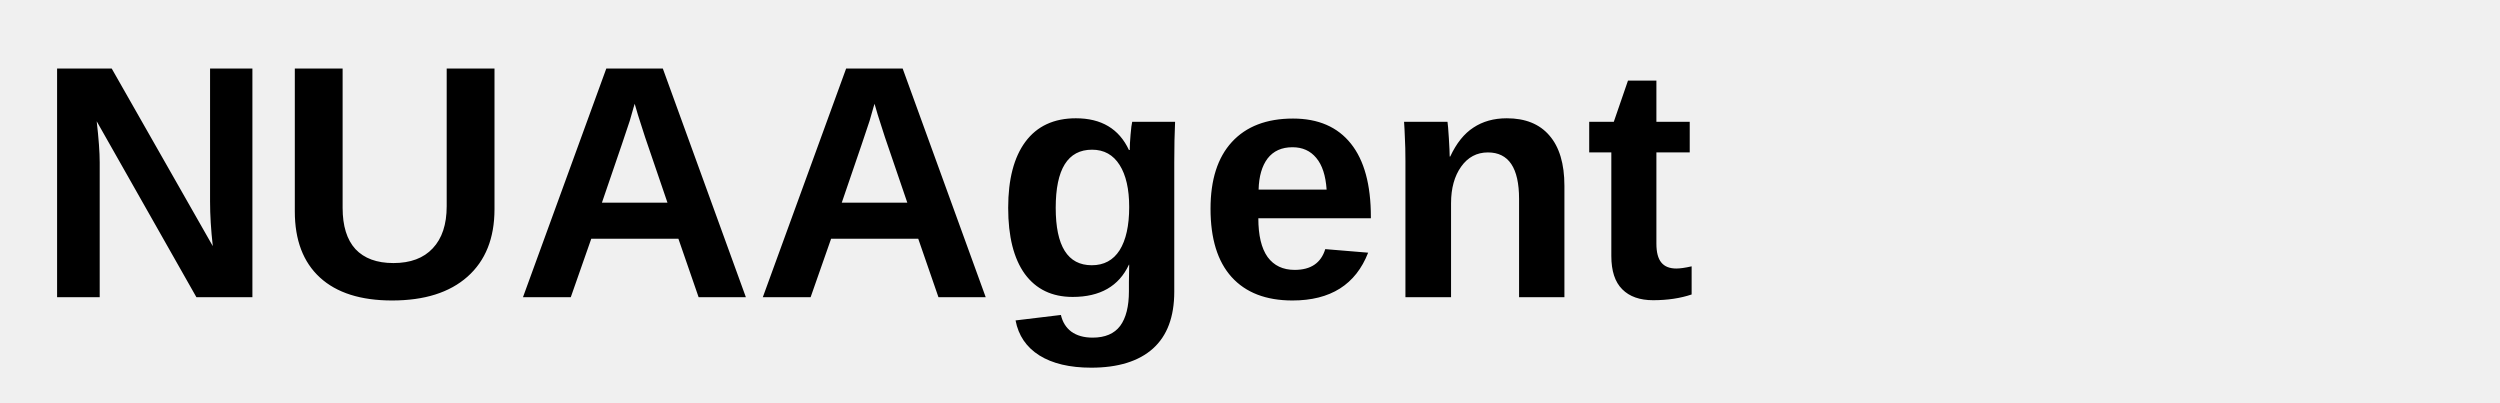
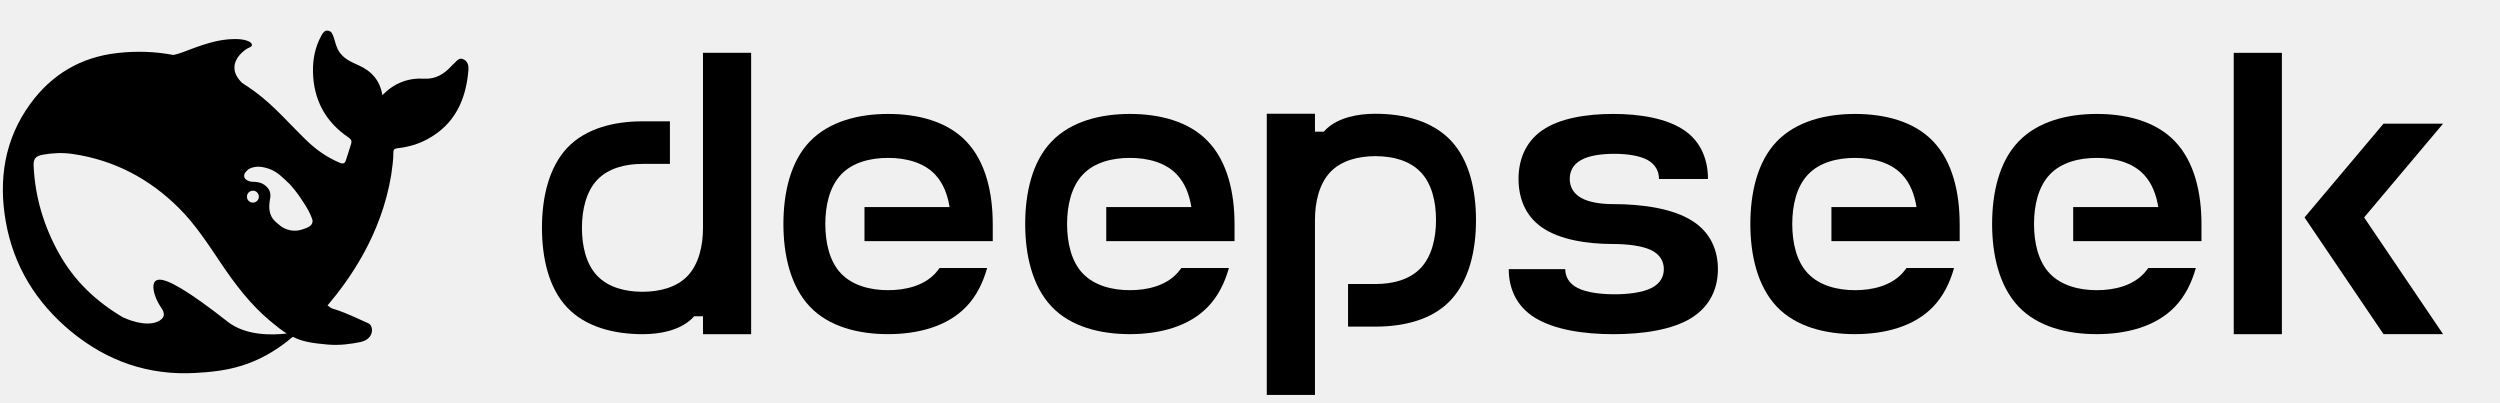
<svg xmlns="http://www.w3.org/2000/svg" width="143" height="23" viewBox="0 0 143 23" fill="none">
-   <text x="2" y="17" font-family="Arial, Helvetica, sans-serif" font-weight="bold" font-size="19" fill="currentColor">NUAAgent</text>
+   <path d="M78.678 18.681H77.108V16.246H78.678C79.651 16.246 80.634 16.004 81.267 15.33C81.901 14.656 82.14 13.622 82.14 12.589C82.14 11.556 81.911 10.522 81.267 9.849C80.625 9.175 79.651 8.932 78.678 8.932C77.706 8.932 76.723 9.175 76.088 9.849C75.455 10.523 75.216 11.556 75.216 12.589V22.59H72.46V6.507H75.216V7.531H75.721C75.776 7.468 75.83 7.414 75.886 7.361C76.575 6.731 77.631 6.507 78.668 6.507C80.294 6.507 81.919 6.911 82.985 8.035C84.05 9.158 84.427 10.883 84.427 12.599C84.427 14.316 84.04 16.032 82.985 17.164C81.929 18.296 80.294 18.682 78.678 18.682V18.681Z" fill="currentColor" />
+   <path d="M36.749 6.94H38.319V9.375H36.749C35.775 9.375 34.793 9.618 34.159 10.291C33.526 10.965 33.287 11.999 33.287 13.032C33.287 14.065 33.517 15.099 34.159 15.773C34.802 16.446 35.775 16.689 36.749 16.689C37.722 16.689 38.705 16.446 39.339 15.773C39.972 15.099 40.211 14.065 40.211 13.032V3.022H42.965V19.115H40.211V18.091H39.706C39.65 18.153 39.596 18.208 39.54 18.261C38.851 18.89 37.795 19.115 36.758 19.115C35.132 19.115 33.507 18.711 32.442 17.588C31.377 16.465 31 14.739 31 13.023C31 11.307 31.386 9.591 32.442 8.459C33.507 7.336 35.132 6.94 36.749 6.94Z" fill="currentColor" />
+   <path d="M56.785 12.815V13.794H49.448V11.845H54.315C54.205 11.135 53.948 10.47 53.489 9.984C52.828 9.284 51.808 9.032 50.798 9.032C49.789 9.032 48.769 9.284 48.108 9.984C47.447 10.685 47.208 11.755 47.208 12.815C47.208 13.876 47.446 14.954 48.108 15.645C48.769 16.337 49.788 16.598 50.798 16.598C51.809 16.598 52.828 16.346 53.489 15.645C53.58 15.546 53.663 15.438 53.746 15.331H56.464C56.226 16.175 55.849 16.939 55.28 17.532C54.178 18.691 52.479 19.113 50.798 19.113C49.117 19.113 47.419 18.7 46.317 17.532C45.215 16.364 44.811 14.585 44.811 12.815C44.811 11.045 45.206 9.257 46.317 8.098C47.428 6.939 49.117 6.517 50.798 6.517C52.479 6.517 54.178 6.93 55.28 8.098C56.39 9.266 56.785 11.045 56.785 12.815V12.815Z" fill="currentColor" />
+   <path d="M70.615 12.815V13.794H63.278V11.845H68.145C68.034 11.135 67.778 10.47 67.318 9.984C66.657 9.284 65.638 9.032 64.628 9.032C63.618 9.032 62.598 9.284 61.937 9.984C61.276 10.685 61.037 11.755 61.037 12.815C61.037 13.876 61.276 14.954 61.937 15.645C62.598 16.337 63.618 16.598 64.628 16.598C65.638 16.598 66.657 16.346 67.318 15.645C67.41 15.546 67.493 15.438 67.575 15.331H70.294C70.055 16.175 69.678 16.939 69.109 17.532C68.007 18.691 66.308 19.113 64.628 19.113C62.948 19.113 61.248 18.7 60.147 17.532C59.045 16.364 58.641 14.585 58.641 12.815C58.641 11.045 59.036 9.257 60.147 8.098C61.258 6.939 62.947 6.517 64.628 6.517C66.309 6.517 68.007 6.93 69.109 8.098C70.22 9.266 70.615 11.045 70.615 12.815V12.815Z" fill="currentColor" />
+   <path d="M92.278 19.115C93.959 19.115 95.657 18.872 96.759 18.18C97.861 17.489 98.265 16.437 98.265 15.395C98.265 14.353 97.87 13.292 96.759 12.609C95.657 11.927 93.958 11.675 92.278 11.675C91.561 11.675 90.9 11.576 90.432 11.315C89.964 11.045 89.789 10.641 89.789 10.237C89.789 9.832 89.955 9.419 90.432 9.158C90.9 8.889 91.626 8.799 92.342 8.799C93.058 8.799 93.783 8.898 94.253 9.158C94.721 9.428 94.895 9.832 94.895 10.237H97.696C97.696 9.194 97.338 8.134 96.338 7.451C95.337 6.769 93.803 6.517 92.279 6.517C90.754 6.517 89.221 6.759 88.22 7.451C87.219 8.143 86.86 9.194 86.86 10.237C86.86 11.28 87.218 12.339 88.22 13.022C89.221 13.705 90.754 13.957 92.279 13.957C93.068 13.957 93.941 14.056 94.464 14.316C94.988 14.577 95.171 14.99 95.171 15.395C95.171 15.799 94.988 16.212 94.464 16.473C93.941 16.734 93.142 16.833 92.352 16.833C91.563 16.833 90.754 16.734 90.24 16.473C89.726 16.213 89.532 15.799 89.532 15.395H86.3C86.3 16.438 86.694 17.497 87.806 18.18C88.917 18.863 90.598 19.115 92.279 19.115H92.278Z" fill="currentColor" />
+   <path d="M112.094 12.815V13.794H104.757V11.845H109.624C109.514 11.135 109.257 10.47 108.798 9.984C108.136 9.284 107.117 9.032 106.106 9.032C105.095 9.032 104.077 9.284 103.416 9.984C102.755 10.685 102.517 11.755 102.517 12.815C102.517 13.876 102.755 14.954 103.416 15.645C104.077 16.337 105.097 16.598 106.106 16.598C107.116 16.598 108.136 16.346 108.798 15.645C108.889 15.546 108.972 15.438 109.054 15.331H111.772C111.533 16.175 111.157 16.939 110.588 17.532C109.486 18.691 107.787 19.113 106.106 19.113C104.425 19.113 102.727 18.7 101.625 17.532C100.524 16.364 100.12 14.585 100.12 12.815C100.12 11.045 100.515 9.257 101.625 8.098C102.737 6.939 104.427 6.517 106.106 6.517C107.786 6.517 109.486 6.93 110.588 8.098C111.699 9.266 112.093 11.045 112.093 12.815L112.094 12.815Z" fill="currentColor" />
+   <path d="M125.924 12.815V13.794H118.586V11.845H123.453C123.344 11.135 123.086 10.47 122.627 9.984C121.966 9.284 120.947 9.032 119.936 9.032C118.926 9.032 117.907 9.284 117.246 9.984C116.585 10.685 116.346 11.755 116.346 12.815C116.346 13.876 116.585 14.954 117.246 15.645C117.907 16.337 118.927 16.598 119.936 16.598C120.946 16.598 121.966 16.346 122.627 15.645C122.719 15.546 122.801 15.438 122.884 15.331H125.602C125.363 16.175 124.987 16.939 124.418 17.532C123.316 18.691 121.617 19.113 119.936 19.113C118.256 19.113 116.558 18.7 115.456 17.532C114.354 16.364 113.949 14.585 113.949 12.815C113.949 11.045 114.344 9.257 115.456 8.098C116.566 6.939 118.256 6.517 119.936 6.517C121.617 6.517 123.315 6.93 124.418 8.098C125.529 9.266 125.924 11.045 125.924 12.815V12.815Z" fill="currentColor" />
+   <path d="M130.524 3.022H127.77V19.115H130.524V3.022Z" fill="currentColor" />
+   <path d="M135.227 12.437L139.744 19.114H136.337L131.819 12.437L136.337 7.073H139.744L135.227 12.437Z" fill="currentColor" />
+   <g clip-path="url(#dsh-wordmark-clip)">
+     <path d="M26.517 3.395C26.235 3.257 26.114 3.52 25.949 3.653C25.892 3.697 25.845 3.753 25.797 3.805C25.385 4.245 24.903 4.534 24.274 4.5C23.354 4.448 22.568 4.737 21.873 5.441C21.726 4.573 21.235 4.055 20.489 3.723C20.099 3.551 19.703 3.377 19.43 3.002C19.239 2.735 19.186 2.437 19.091 2.143C19.03 1.966 18.97 1.785 18.766 1.754C18.544 1.72 18.457 1.905 18.37 2.061C18.023 2.695 17.889 3.395 17.902 4.103C17.932 5.697 18.605 6.966 19.942 7.868C20.094 7.972 20.133 8.075 20.085 8.227C19.994 8.538 19.886 8.84 19.79 9.151C19.729 9.349 19.638 9.393 19.426 9.306C18.692 8.999 18.058 8.546 17.498 7.998C16.548 7.078 15.688 6.063 14.616 5.269C14.364 5.083 14.113 4.91 13.852 4.746C12.758 3.684 13.995 2.812 14.282 2.708C14.581 2.6 14.386 2.229 13.418 2.233C12.45 2.237 11.565 2.562 10.436 2.993C10.271 3.058 10.097 3.105 9.92 3.145C8.895 2.95 7.832 2.907 6.721 3.032C4.629 3.265 2.958 4.254 1.73 5.943C0.254 7.972 -0.093 10.278 0.332 12.682C0.778 15.217 2.072 17.315 4.06 18.956C6.122 20.657 8.496 21.491 11.205 21.331C12.85 21.236 14.681 21.015 16.747 19.267C17.268 19.526 17.815 19.63 18.722 19.707C19.421 19.772 20.093 19.673 20.614 19.565C21.43 19.392 21.374 18.637 21.079 18.498C18.687 17.384 19.212 17.837 18.735 17.471C19.95 16.033 21.806 13.478 22.379 9.998C22.435 9.614 22.507 9.073 22.499 8.762C22.494 8.572 22.538 8.499 22.755 8.477C23.354 8.408 23.935 8.244 24.469 7.95C26.019 7.104 26.644 5.713 26.791 4.047C26.813 3.792 26.787 3.529 26.517 3.395ZM13.014 18.395C10.696 16.572 9.572 15.973 9.108 15.998C8.674 16.024 8.752 16.521 8.848 16.845C8.948 17.165 9.078 17.385 9.26 17.666C9.386 17.851 9.473 18.127 9.134 18.335C8.388 18.797 7.09 18.18 7.029 18.149C5.518 17.259 4.256 16.085 3.365 14.479C2.506 12.934 2.007 11.275 1.924 9.505C1.903 9.078 2.029 8.927 2.454 8.849C3.014 8.746 3.591 8.724 4.151 8.806C6.517 9.152 8.53 10.209 10.219 11.885C11.182 12.839 11.911 13.979 12.662 15.093C13.461 16.276 14.32 17.403 15.414 18.327C15.801 18.651 16.109 18.897 16.404 19.078C15.514 19.178 14.03 19.199 13.014 18.396V18.395ZM14.125 11.249C14.125 11.059 14.277 10.908 14.468 10.908C14.511 10.908 14.55 10.916 14.585 10.929C14.633 10.946 14.677 10.972 14.711 11.011C14.772 11.072 14.807 11.158 14.807 11.249C14.807 11.439 14.655 11.59 14.464 11.59C14.273 11.59 14.125 11.439 14.125 11.249ZM17.576 13.019C17.355 13.11 17.133 13.187 16.92 13.196C16.59 13.213 16.23 13.079 16.035 12.915C15.731 12.661 15.514 12.518 15.423 12.073C15.384 11.884 15.406 11.59 15.44 11.421C15.518 11.059 15.432 10.826 15.176 10.614C14.968 10.441 14.703 10.394 14.412 10.394C14.303 10.394 14.203 10.346 14.129 10.308C14.008 10.247 13.908 10.096 14.003 9.91C14.034 9.85 14.181 9.703 14.216 9.677C14.611 9.453 15.066 9.526 15.488 9.695C15.878 9.854 16.174 10.148 16.599 10.562C17.033 11.063 17.111 11.201 17.358 11.577C17.554 11.871 17.732 12.173 17.854 12.518C17.927 12.734 17.832 12.911 17.576 13.019Z" fill="currentColor" />
+   </g>
+   <defs>
+     <clipPath id="dsh-wordmark-clip">
+       <rect width="26.634" height="19.6" fill="white" transform="translate(0.163086 1.75)" />
+     </clipPath>
+   </defs>
</svg>
